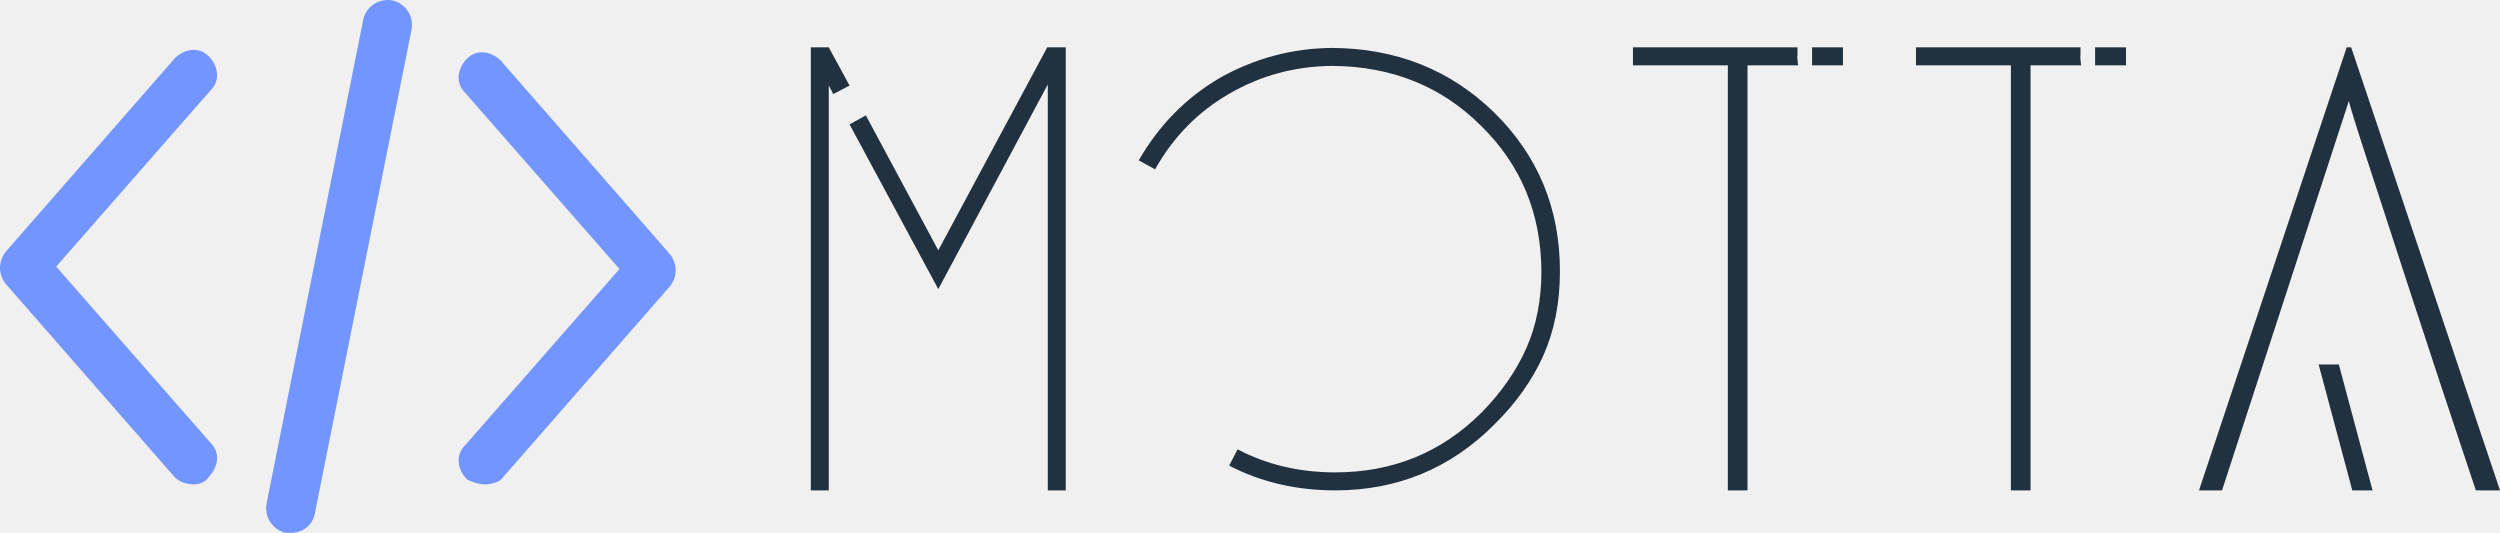
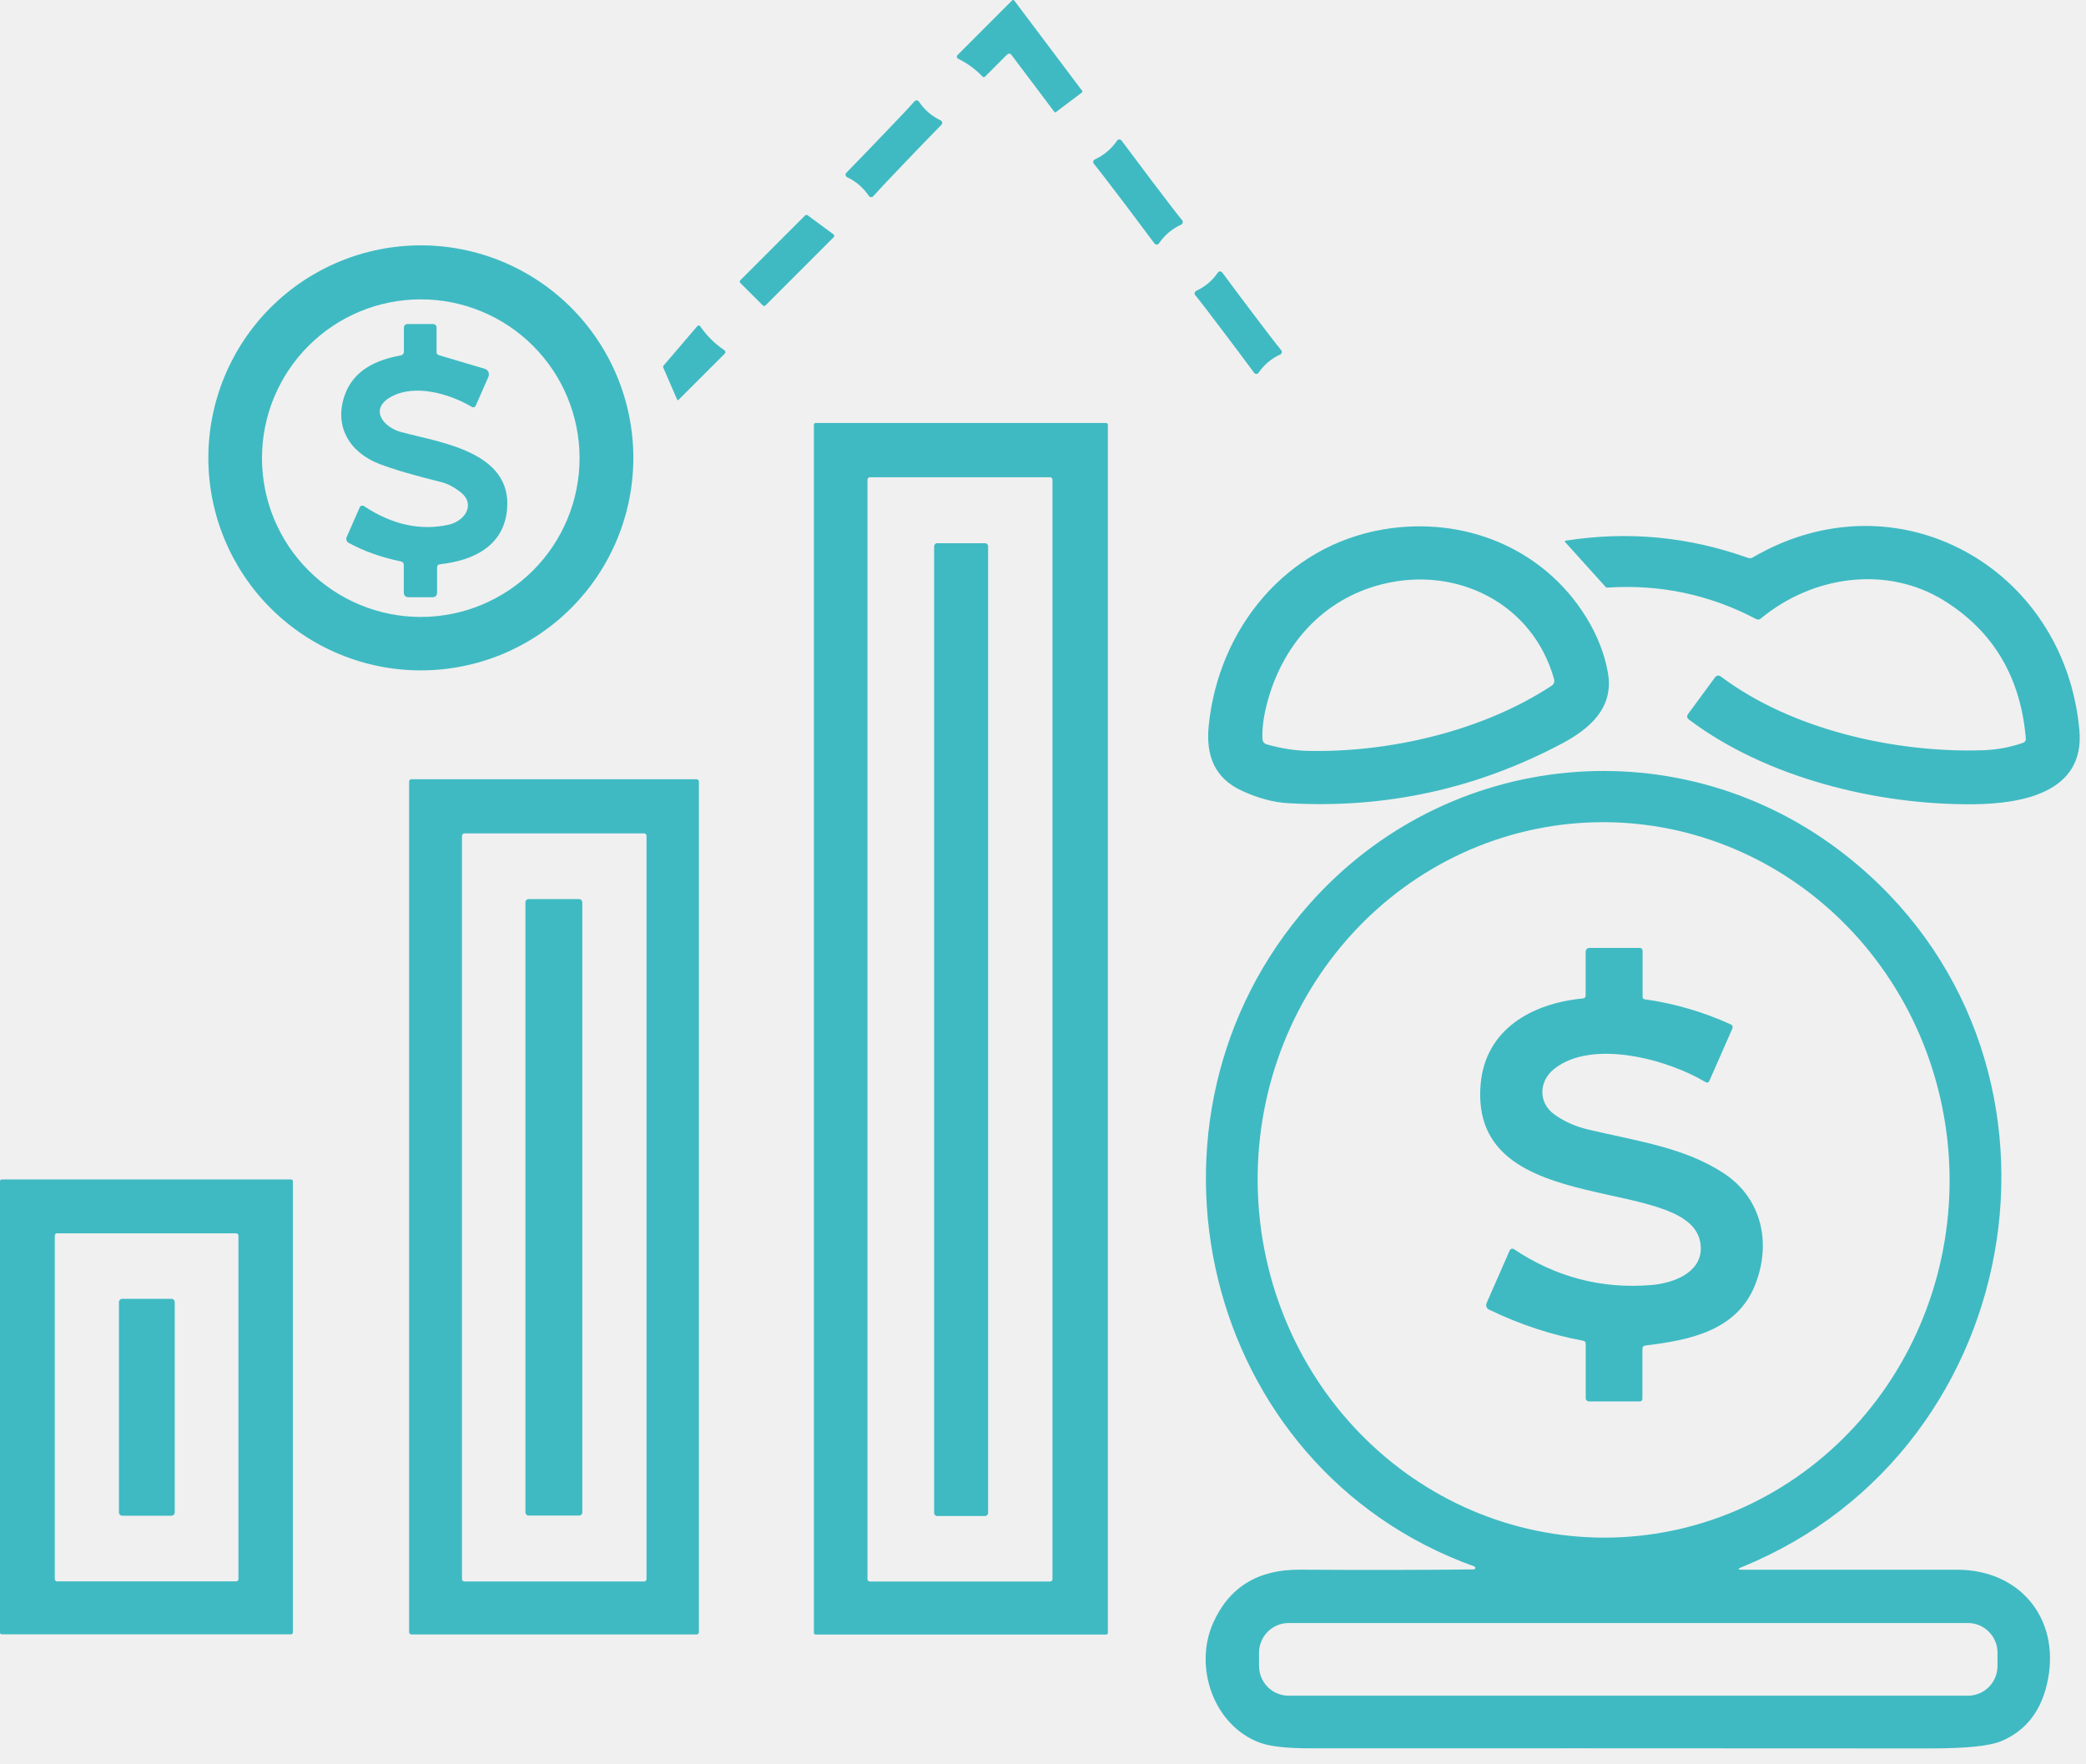
- <svg xmlns="http://www.w3.org/2000/svg" width="1356" height="289" viewBox="0 0 1356 289" fill="none">
-   <g clip-path="url(#clip0_424_2)">
-     <path d="M157.674 289C156.363 289 156.363 289 155.052 289C148.496 287.687 143.251 281.124 144.562 273.247L197.011 10.704C198.322 4.141 204.878 -1.11 212.746 0.203C219.302 1.515 224.547 8.079 223.236 15.955L170.787 278.498C169.475 285.062 164.231 289 157.674 289ZM262.572 262.746C259.95 262.746 256.016 261.433 253.394 260.12C248.149 254.869 246.838 246.993 252.082 241.742L336.001 145.914L252.082 50.086C246.838 44.835 248.149 36.959 253.394 31.708C258.639 26.457 266.506 27.77 271.751 33.02L363.536 138.038C367.47 143.289 367.47 149.852 363.536 155.103L271.751 260.12C270.44 261.433 266.506 262.746 262.572 262.746ZM105.226 262.746C101.292 262.746 97.358 261.433 94.736 258.808L2.95 153.79C-0.983 148.539 -0.983 141.976 2.95 136.725L94.736 31.708C99.981 26.457 107.848 25.144 113.093 30.395C118.338 35.646 119.649 43.522 114.404 48.773L30.486 144.601L114.404 240.43C119.649 245.68 118.338 253.557 113.093 258.808C111.782 261.433 107.848 262.746 105.226 262.746Z" fill="#7295FF" />
-     <path d="M578.069 265.976V25.683H568.018L508.927 135.767L469.634 62.581L460.801 67.46L508.927 156.808L568.322 45.809V265.976H578.069ZM449.531 265.976V46.419L451.968 50.993L460.801 46.419L449.531 25.683H439.784V265.976H449.531ZM724.274 265.976C757.984 265.976 786.716 254.084 810.474 230.298C822.252 218.711 831.136 206.208 837.126 192.791C843.116 179.373 846.111 164.126 846.111 147.05C846.111 113.101 834.232 84.436 810.474 61.056C786.716 37.881 757.374 26.193 722.447 25.988C700.923 26.192 680.717 31.579 661.833 42.15C643.354 52.925 628.632 67.867 617.667 86.976L626.5 91.855C636.45 74.169 649.953 60.447 667.011 50.688C683.865 40.93 702.344 35.95 722.447 35.746C754.938 35.95 781.943 46.826 803.468 68.375C824.992 89.518 835.856 115.741 836.06 147.05C836.06 162.704 833.319 176.679 827.836 188.979C822.353 201.279 814.332 212.815 803.773 223.59C782.045 245.342 755.547 256.218 724.274 256.218C704.78 256.218 687.114 252.051 671.275 243.716L666.706 252.559C683.966 261.504 703.157 265.976 724.274 265.976ZM974.954 29.648L974.954 25.683H885.708V35.441H937.185V265.976H947.845V35.441H975.259C974.853 32.189 974.751 30.258 974.954 29.648ZM982.874 25.683V35.441H999.626V25.683H982.874ZM1128.47 29.648L1128.47 25.683H1039.22V35.441H1090.7V265.976H1101.36V35.441H1128.77C1128.37 32.189 1128.27 30.258 1128.47 29.648ZM1136.39 25.683V35.441H1153.14V25.683H1136.39ZM1274.06 54.653C1274.06 55.872 1277.67 67.511 1284.88 89.568C1292.09 111.626 1299.96 135.767 1308.48 161.992C1317.01 188.217 1328.49 222.879 1342.9 265.976H1356L1275.28 25.683H1272.85L1192.74 265.976H1205.23L1274.06 54.653ZM1268.58 197.67H1257.62L1275.89 265.976H1286.86L1268.58 197.67Z" fill="#22313F" />
-   </g>
-   <defs>
-     <clipPath id="clip0_424_2">
-       <rect width="1356" height="289" fill="white" />
-     </clipPath>
-   </defs>
+ <svg xmlns="http://www.w3.org/2000/svg" width="97" height="82" viewBox="0 0 97 82" fill="none">
+   <path d="M46.812 2.555L45.805 3.562C45.797 3.569 45.788 3.575 45.778 3.579C45.768 3.583 45.757 3.585 45.746 3.585C45.734 3.585 45.724 3.582 45.713 3.578C45.703 3.573 45.694 3.567 45.686 3.559C45.365 3.221 44.988 2.945 44.555 2.731C44.539 2.723 44.526 2.712 44.516 2.699C44.506 2.685 44.499 2.67 44.496 2.653C44.494 2.636 44.495 2.619 44.5 2.603C44.505 2.587 44.514 2.572 44.526 2.56L47.065 0.018C47.072 0.012 47.08 0.007 47.088 0.004C47.097 0.001 47.106 -0.001 47.115 0C47.125 0.001 47.134 0.004 47.142 0.008C47.15 0.013 47.158 0.019 47.164 0.026L50.324 4.227C50.332 4.238 50.335 4.252 50.332 4.266C50.329 4.28 50.32 4.293 50.308 4.302L49.097 5.215C49.087 5.223 49.074 5.226 49.061 5.224C49.049 5.222 49.037 5.215 49.03 5.205L47.047 2.57C46.975 2.474 46.896 2.469 46.812 2.555ZM42.153 7.48C41.349 8.319 40.834 8.866 40.608 9.121C40.595 9.136 40.579 9.148 40.561 9.156C40.543 9.163 40.523 9.167 40.503 9.166C40.483 9.165 40.464 9.159 40.447 9.15C40.43 9.14 40.415 9.127 40.403 9.111C40.139 8.721 39.801 8.43 39.389 8.238C39.371 8.23 39.355 8.216 39.343 8.2C39.331 8.184 39.322 8.165 39.319 8.145C39.316 8.125 39.317 8.104 39.324 8.085C39.33 8.066 39.341 8.048 39.355 8.034C39.901 7.475 40.441 6.915 40.978 6.354C41.784 5.517 42.299 4.97 42.523 4.713C42.536 4.698 42.553 4.686 42.571 4.678C42.59 4.67 42.61 4.667 42.63 4.668C42.65 4.669 42.669 4.675 42.687 4.685C42.704 4.695 42.719 4.709 42.73 4.726C42.994 5.114 43.331 5.405 43.742 5.598C43.76 5.607 43.776 5.62 43.788 5.636C43.8 5.652 43.808 5.67 43.812 5.69C43.815 5.71 43.814 5.73 43.808 5.749C43.802 5.768 43.792 5.786 43.778 5.8C43.231 6.359 42.69 6.919 42.153 7.48ZM52.262 9.426C51.551 8.488 51.086 7.885 50.865 7.617C50.852 7.602 50.843 7.584 50.839 7.564C50.834 7.545 50.834 7.525 50.838 7.506C50.842 7.486 50.851 7.468 50.863 7.452C50.875 7.437 50.891 7.424 50.909 7.415C51.34 7.213 51.685 6.922 51.944 6.541C51.955 6.524 51.97 6.51 51.988 6.5C52.006 6.49 52.026 6.485 52.047 6.485C52.068 6.485 52.088 6.489 52.106 6.498C52.125 6.508 52.141 6.521 52.154 6.538C52.626 7.173 53.1 7.804 53.574 8.43C54.284 9.37 54.749 9.973 54.969 10.239C54.983 10.254 54.992 10.273 54.997 10.292C55.002 10.312 55.002 10.332 54.998 10.352C54.993 10.372 54.985 10.39 54.972 10.406C54.96 10.422 54.944 10.435 54.925 10.444C54.494 10.645 54.149 10.937 53.89 11.318C53.879 11.335 53.864 11.348 53.846 11.357C53.828 11.367 53.809 11.372 53.788 11.372C53.768 11.372 53.748 11.368 53.73 11.359C53.712 11.35 53.696 11.337 53.683 11.321C53.21 10.684 52.737 10.053 52.262 9.426ZM37.554 10.009L38.757 10.896C38.767 10.904 38.776 10.913 38.782 10.924C38.788 10.935 38.791 10.947 38.792 10.96C38.794 10.973 38.792 10.985 38.788 10.997C38.783 11.009 38.776 11.019 38.768 11.028L35.595 14.201C35.578 14.218 35.556 14.227 35.533 14.227C35.509 14.227 35.487 14.218 35.471 14.201L34.425 13.156C34.408 13.139 34.399 13.117 34.399 13.094C34.399 13.07 34.408 13.048 34.425 13.032L37.437 10.019C37.452 10.003 37.472 9.994 37.494 9.992C37.515 9.99 37.537 9.996 37.554 10.009ZM29.451 21.29C29.451 22.588 29.195 23.873 28.698 25.072C28.202 26.271 27.474 27.36 26.556 28.278C25.639 29.195 24.549 29.923 23.351 30.42C22.152 30.916 20.867 31.172 19.569 31.172C16.948 31.172 14.435 30.131 12.582 28.278C10.729 26.424 9.688 23.911 9.688 21.29C9.688 18.67 10.729 16.156 12.582 14.303C14.435 12.45 16.948 11.409 19.569 11.409C20.867 11.409 22.152 11.664 23.351 12.161C24.549 12.658 25.639 13.386 26.556 14.303C27.474 15.221 28.202 16.31 28.698 17.509C29.195 18.708 29.451 19.993 29.451 21.29ZM26.95 21.303C26.95 19.345 26.172 17.467 24.788 16.082C23.403 14.697 21.525 13.919 19.566 13.919C17.608 13.919 15.73 14.697 14.345 16.082C12.96 17.467 12.182 19.345 12.182 21.303C12.182 23.262 12.96 25.14 14.345 26.524C15.73 27.909 17.608 28.687 19.566 28.687C21.525 28.687 23.403 27.909 24.788 26.524C26.172 25.14 26.95 23.262 26.95 21.303ZM58.218 14.52C58.908 15.436 59.361 16.023 59.576 16.282C59.589 16.297 59.598 16.315 59.602 16.334C59.607 16.354 59.607 16.373 59.603 16.393C59.599 16.412 59.59 16.43 59.578 16.445C59.566 16.461 59.55 16.473 59.532 16.482C59.111 16.678 58.775 16.962 58.523 17.333C58.512 17.35 58.497 17.363 58.479 17.373C58.461 17.383 58.441 17.388 58.421 17.388C58.401 17.388 58.381 17.384 58.364 17.375C58.346 17.365 58.33 17.352 58.319 17.336C57.859 16.715 57.399 16.099 56.936 15.488C56.246 14.572 55.793 13.983 55.578 13.723C55.566 13.707 55.557 13.69 55.553 13.671C55.548 13.652 55.548 13.633 55.553 13.614C55.557 13.595 55.565 13.577 55.577 13.562C55.589 13.547 55.604 13.534 55.622 13.526C56.043 13.329 56.379 13.045 56.631 12.674C56.642 12.658 56.657 12.644 56.675 12.634C56.693 12.625 56.712 12.62 56.733 12.62C56.753 12.619 56.773 12.624 56.791 12.633C56.808 12.642 56.824 12.655 56.836 12.672C57.294 13.293 57.755 13.909 58.218 14.52Z" fill="#3FBAC2" />
+   <path d="M20.324 26.389V27.546C20.324 27.696 20.249 27.771 20.099 27.771H19.009C18.854 27.771 18.776 27.693 18.776 27.538V26.272C18.776 26.179 18.731 26.123 18.639 26.104C17.728 25.916 16.917 25.627 16.206 25.237C16.162 25.212 16.129 25.171 16.113 25.123C16.096 25.075 16.099 25.023 16.119 24.976L16.727 23.591C16.735 23.573 16.746 23.557 16.761 23.544C16.776 23.532 16.793 23.522 16.812 23.517C16.831 23.511 16.851 23.51 16.871 23.513C16.89 23.516 16.909 23.523 16.926 23.534C18.237 24.402 19.553 24.689 20.873 24.396C21.61 24.23 22.157 23.441 21.388 22.861C21.084 22.632 20.794 22.483 20.518 22.416C19.252 22.105 18.287 21.822 17.625 21.565C16.225 21.021 15.521 19.789 16.036 18.358C16.437 17.237 17.454 16.738 18.637 16.526C18.677 16.518 18.714 16.497 18.741 16.466C18.767 16.435 18.782 16.395 18.782 16.355V15.255C18.782 15.13 18.843 15.068 18.965 15.068H20.143C20.164 15.068 20.184 15.072 20.203 15.08C20.223 15.088 20.24 15.1 20.255 15.115C20.269 15.129 20.281 15.147 20.289 15.166C20.297 15.185 20.301 15.206 20.301 15.226V16.378C20.301 16.447 20.334 16.492 20.399 16.512L22.542 17.149C22.579 17.16 22.613 17.179 22.642 17.204C22.671 17.229 22.694 17.26 22.71 17.295C22.726 17.33 22.735 17.368 22.735 17.407C22.736 17.445 22.728 17.484 22.713 17.519L22.131 18.842C22.086 18.944 22.016 18.966 21.921 18.909C20.899 18.309 19.315 17.845 18.207 18.438C17.146 19.008 17.814 19.862 18.642 20.087C20.412 20.571 23.813 20.977 23.58 23.677C23.433 25.39 22.017 26.065 20.461 26.236C20.37 26.245 20.324 26.296 20.324 26.389ZM32.566 15.18C32.875 15.623 33.247 15.991 33.682 16.282C33.695 16.291 33.706 16.302 33.714 16.316C33.722 16.329 33.727 16.344 33.729 16.359C33.731 16.375 33.729 16.391 33.724 16.406C33.719 16.421 33.711 16.434 33.7 16.445L31.549 18.596C31.545 18.6 31.54 18.604 31.534 18.605C31.528 18.607 31.522 18.608 31.516 18.607C31.511 18.606 31.505 18.603 31.5 18.6C31.495 18.596 31.492 18.591 31.489 18.586L30.848 17.105C30.829 17.064 30.834 17.026 30.863 16.991L32.413 15.18C32.469 15.114 32.52 15.114 32.566 15.18ZM51.516 75.928C51.516 75.948 51.508 75.967 51.494 75.981C51.48 75.995 51.461 76.003 51.441 76.003H37.921C37.901 76.003 37.882 75.995 37.868 75.981C37.854 75.967 37.846 75.948 37.846 75.928V19.745C37.846 19.725 37.854 19.706 37.868 19.692C37.882 19.678 37.901 19.67 37.921 19.67H51.441C51.461 19.67 51.48 19.678 51.494 19.692C51.508 19.706 51.516 19.725 51.516 19.745V75.928ZM48.941 22.305C48.941 22.275 48.929 22.246 48.908 22.224C48.886 22.203 48.858 22.191 48.827 22.191H40.452C40.422 22.191 40.393 22.203 40.372 22.224C40.35 22.246 40.338 22.275 40.338 22.305V73.426C40.338 73.456 40.35 73.485 40.372 73.506C40.393 73.527 40.422 73.539 40.452 73.539H48.827C48.858 73.539 48.886 73.527 48.908 73.506C48.929 73.485 48.941 73.456 48.941 73.426V22.305ZM94.083 34.536C94.121 34.523 94.152 34.498 94.174 34.464C94.195 34.431 94.205 34.392 94.203 34.352C93.966 31.495 92.695 29.351 90.39 27.921C87.753 26.288 84.305 26.749 81.873 28.765C81.807 28.818 81.737 28.825 81.663 28.785C79.501 27.647 77.188 27.159 74.724 27.323C74.714 27.323 74.705 27.321 74.696 27.318C74.687 27.314 74.679 27.309 74.672 27.302L72.778 25.203C72.773 25.198 72.77 25.192 72.769 25.185C72.768 25.178 72.768 25.171 72.77 25.165C72.772 25.159 72.776 25.153 72.781 25.149C72.786 25.145 72.792 25.142 72.799 25.141C75.692 24.686 78.518 24.952 81.277 25.939C81.358 25.968 81.435 25.961 81.508 25.918C88.219 21.999 96.019 26.391 96.692 33.956C96.954 36.873 93.985 37.378 91.746 37.396C87.302 37.435 82.139 36.172 78.542 33.462C78.44 33.385 78.427 33.294 78.503 33.191L79.743 31.506C79.824 31.397 79.919 31.383 80.03 31.464C83.296 33.918 88.102 35.015 92.197 34.886C92.852 34.865 93.481 34.748 94.083 34.536ZM56.206 33.747C56.656 29.249 59.78 25.38 64.346 24.613C68.055 23.992 71.766 25.462 73.772 28.723C74.284 29.558 74.617 30.415 74.771 31.293C75.05 32.911 73.93 33.884 72.638 34.57C68.658 36.684 64.411 37.609 59.899 37.347C59.219 37.309 58.501 37.116 57.743 36.767C56.478 36.182 56.066 35.134 56.206 33.747ZM58.89 32.815C58.748 33.383 58.686 33.897 58.704 34.358C58.705 34.415 58.725 34.471 58.761 34.516C58.796 34.562 58.845 34.595 58.9 34.611C59.577 34.805 60.241 34.906 60.893 34.917C64.618 34.981 68.898 34.014 72.136 31.896C72.26 31.815 72.302 31.703 72.26 31.56C71.266 28.05 67.734 26.296 64.271 27.165C61.491 27.861 59.581 30.028 58.89 32.815Z" fill="#3FBAC2" />
+   <path d="M45.803 25.258H43.582C43.502 25.258 43.438 25.323 43.438 25.403V70.348C43.438 70.428 43.502 70.493 43.582 70.493H45.803C45.883 70.493 45.948 70.428 45.948 70.348V25.403C45.948 25.323 45.883 25.258 45.803 25.258Z" fill="#3FBAC2" />
+   <path d="M68.523 72.975C68.541 72.977 68.559 72.971 68.573 72.96C68.587 72.948 68.597 72.933 68.6 72.915C68.603 72.897 68.599 72.879 68.589 72.864C68.579 72.849 68.564 72.838 68.547 72.833C55.813 68.255 52.081 52.024 60.857 42.073C67.299 34.772 78.177 33.752 85.825 39.767C97.446 48.908 94.531 67.37 80.993 72.867C80.788 72.95 80.796 72.991 81.019 72.991C85.124 72.993 88.456 72.993 91.014 72.991C93.903 72.991 95.763 75.222 95.238 78.053C94.969 79.499 94.239 80.47 93.049 80.965C92.51 81.188 91.409 81.299 89.743 81.299C77.798 81.292 68.186 81.29 60.907 81.294C59.828 81.294 59.052 81.206 58.577 81.03C56.434 80.23 55.502 77.52 56.408 75.473C57.149 73.803 58.493 72.975 60.443 72.988C63.542 73.007 66.236 73.003 68.523 72.975ZM75.005 71.492C77.117 71.437 79.197 70.952 81.126 70.065C83.055 69.178 84.796 67.907 86.249 66.324C87.702 64.741 88.839 62.877 89.594 60.838C90.35 58.799 90.709 56.626 90.652 54.443C90.594 52.259 90.122 50.108 89.261 48.111C88.4 46.115 87.167 44.313 85.633 42.808C84.1 41.303 82.295 40.124 80.322 39.34C78.349 38.555 76.246 38.18 74.134 38.235C72.022 38.291 69.942 38.776 68.013 39.662C66.083 40.549 64.342 41.82 62.889 43.403C61.437 44.987 60.3 46.851 59.544 48.889C58.789 50.928 58.43 53.101 58.487 55.285C58.544 57.468 59.017 59.62 59.878 61.616C60.739 63.612 61.971 65.414 63.505 66.919C65.039 68.424 66.844 69.603 68.817 70.387C70.79 71.172 72.893 71.547 75.005 71.492ZM92.885 76.847C92.885 76.481 92.74 76.13 92.481 75.872C92.223 75.613 91.872 75.468 91.506 75.468H59.926C59.56 75.468 59.209 75.613 58.95 75.872C58.691 76.13 58.546 76.481 58.546 76.847V77.468C58.546 77.834 58.691 78.185 58.95 78.444C59.209 78.703 59.56 78.848 59.926 78.848H91.506C91.872 78.848 92.223 78.703 92.481 78.444C92.74 78.185 92.885 77.834 92.885 77.468V76.847ZM32.499 75.895C32.499 75.922 32.488 75.948 32.469 75.968C32.45 75.987 32.423 75.998 32.396 75.998H19.129C19.115 75.998 19.102 75.996 19.089 75.99C19.077 75.985 19.065 75.978 19.056 75.968C19.046 75.958 19.038 75.947 19.033 75.934C19.028 75.922 19.025 75.908 19.025 75.895V36.338C19.025 36.324 19.028 36.311 19.033 36.298C19.038 36.286 19.046 36.274 19.056 36.265C19.065 36.255 19.077 36.247 19.089 36.242C19.102 36.237 19.115 36.234 19.129 36.234H32.396C32.423 36.234 32.45 36.245 32.469 36.265C32.488 36.284 32.499 36.31 32.499 36.338V75.895ZM30.064 38.866C30.064 38.836 30.052 38.807 30.03 38.786C30.009 38.764 29.98 38.752 29.95 38.752H21.595C21.565 38.752 21.536 38.764 21.515 38.786C21.494 38.807 21.482 38.836 21.482 38.866V73.423C21.482 73.453 21.494 73.482 21.515 73.504C21.536 73.525 21.565 73.537 21.595 73.537H29.95C29.98 73.537 30.009 73.525 30.03 73.504C30.052 73.482 30.064 73.453 30.064 73.423V38.866Z" fill="#3FBAC2" />
+   <path d="M26.927 41.806H24.582C24.499 41.806 24.432 41.874 24.432 41.956V70.322C24.432 70.405 24.499 70.472 24.582 70.472H26.927C27.009 70.472 27.077 70.405 27.077 70.322V41.956C27.077 41.874 27.009 41.806 26.927 41.806Z" fill="#3FBAC2" />
+   <path d="M73.733 46.281V44.281C73.733 44.144 73.802 44.076 73.94 44.076H76.249C76.284 44.076 76.317 44.09 76.342 44.114C76.367 44.138 76.381 44.171 76.381 44.206V46.354C76.381 46.419 76.413 46.456 76.477 46.465C77.855 46.658 79.192 47.048 80.488 47.635C80.522 47.65 80.548 47.678 80.561 47.712C80.574 47.747 80.573 47.785 80.558 47.819L79.489 50.252C79.45 50.343 79.387 50.363 79.3 50.311C77.569 49.273 74.049 48.292 72.274 49.7C71.559 50.264 71.518 51.256 72.258 51.804C72.714 52.141 73.254 52.382 73.878 52.529C76.233 53.078 78.361 53.373 80.167 54.563C81.933 55.728 82.383 57.822 81.609 59.755C80.757 61.885 78.558 62.315 76.516 62.563C76.421 62.575 76.373 62.629 76.373 62.724V65.032C76.373 65.12 76.329 65.164 76.241 65.164H73.891C73.85 65.164 73.811 65.148 73.781 65.12C73.752 65.091 73.736 65.052 73.736 65.012V62.488C73.736 62.405 73.695 62.356 73.614 62.341C72.113 62.063 70.653 61.58 69.235 60.891C69.182 60.866 69.141 60.82 69.121 60.765C69.101 60.709 69.103 60.648 69.126 60.594L70.203 58.14C70.211 58.122 70.222 58.107 70.237 58.094C70.251 58.081 70.268 58.072 70.287 58.066C70.305 58.061 70.325 58.06 70.344 58.062C70.363 58.065 70.381 58.072 70.397 58.083C72.349 59.388 74.479 59.944 76.787 59.752C77.784 59.67 79.078 59.201 79.088 58.068C79.114 54.403 68.257 56.978 68.852 50.394C69.077 47.896 71.181 46.659 73.604 46.426C73.69 46.418 73.733 46.369 73.733 46.281ZM13.619 75.913C13.619 75.934 13.61 75.954 13.595 75.969C13.58 75.985 13.56 75.993 13.539 75.993H0.08C0.059 75.993 0.039 75.985 0.023 75.969C0.008 75.954 0 75.934 0 75.913V54.923C0 54.902 0.008 54.881 0.023 54.866C0.039 54.851 0.059 54.843 0.08 54.843H13.539C13.56 54.843 13.58 54.851 13.595 54.866C13.61 54.881 13.619 54.902 13.619 54.923V75.913ZM11.088 57.457C11.088 57.442 11.085 57.428 11.079 57.414C11.073 57.401 11.065 57.389 11.055 57.378C11.045 57.368 11.032 57.36 11.019 57.354C11.005 57.348 10.991 57.346 10.976 57.346H2.658C2.643 57.346 2.629 57.348 2.615 57.354C2.602 57.36 2.59 57.368 2.579 57.378C2.569 57.389 2.561 57.401 2.555 57.414C2.55 57.428 2.547 57.442 2.547 57.457V73.42C2.547 73.45 2.558 73.478 2.579 73.499C2.6 73.52 2.628 73.532 2.658 73.532H10.976C11.006 73.532 11.034 73.52 11.055 73.499C11.076 73.478 11.088 73.45 11.088 73.42V57.457Z" fill="#3FBAC2" />
+   <path d="M7.974 60.394H5.681C5.598 60.394 5.531 60.462 5.531 60.544V70.328C5.531 70.41 5.598 70.478 5.681 70.478H7.974C8.057 70.478 8.125 70.41 8.125 70.328V60.544C8.125 60.462 8.057 60.394 7.974 60.394Z" fill="#3FBAC2" />
</svg>
